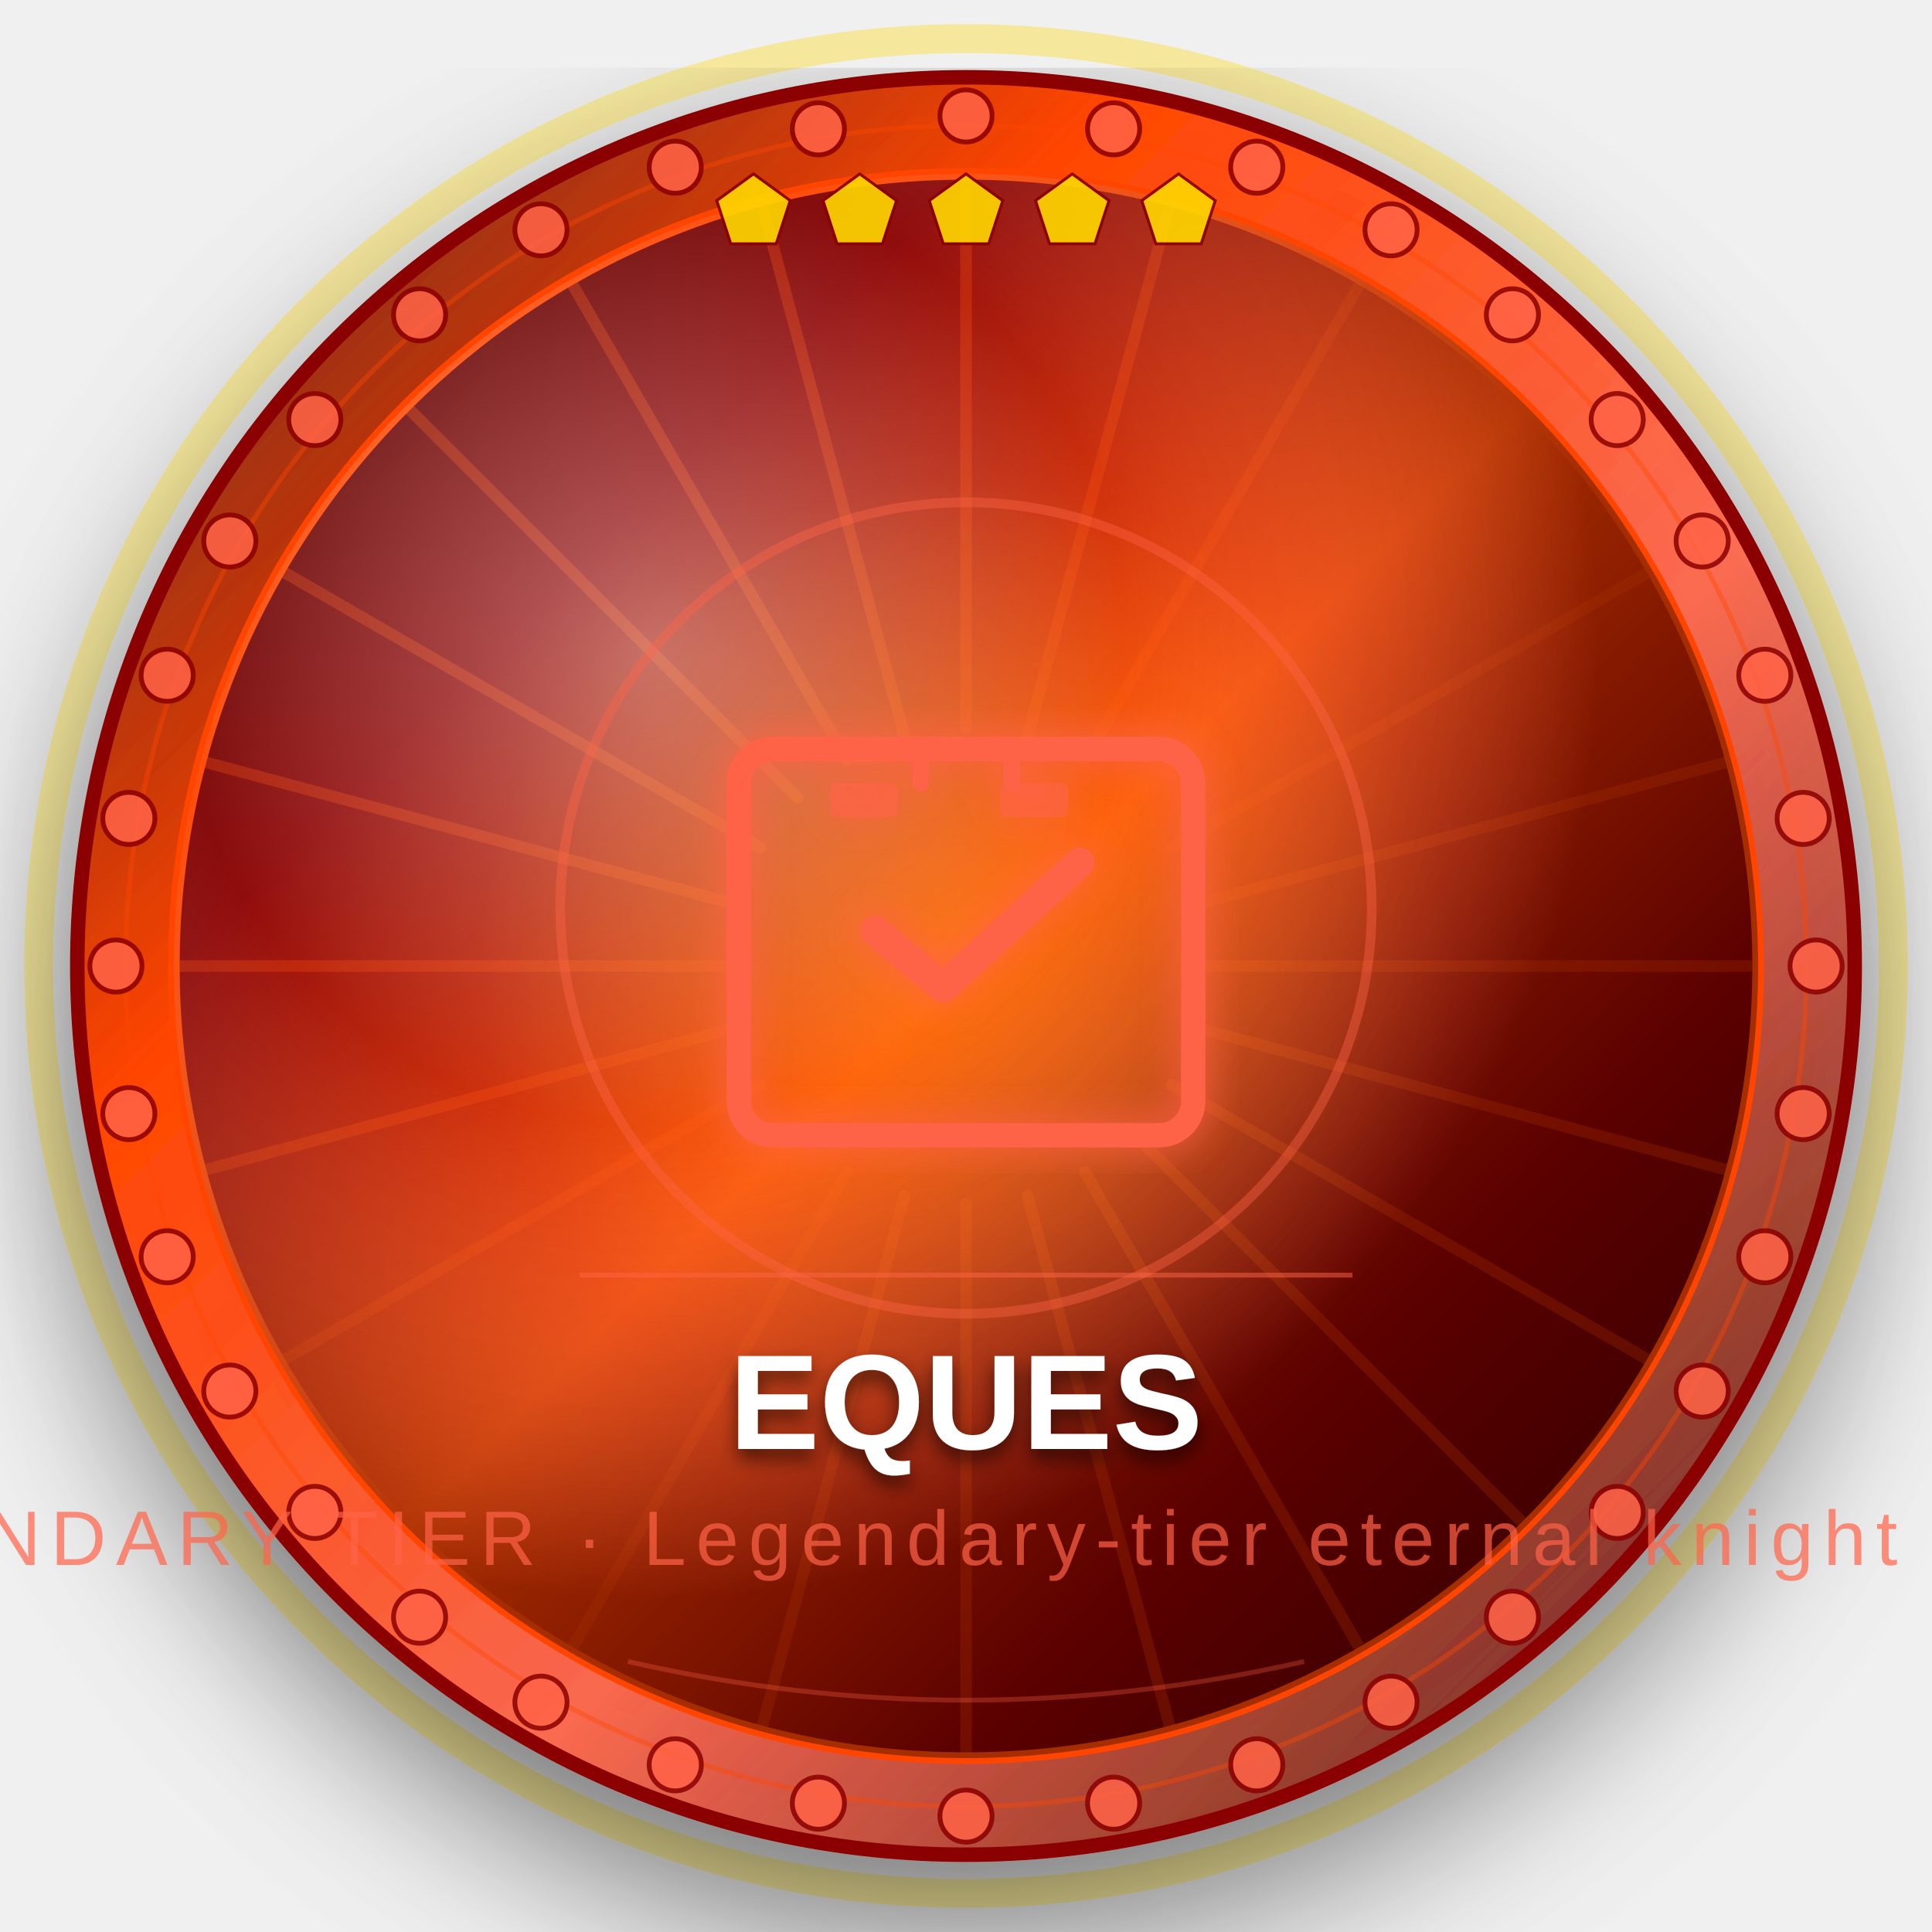
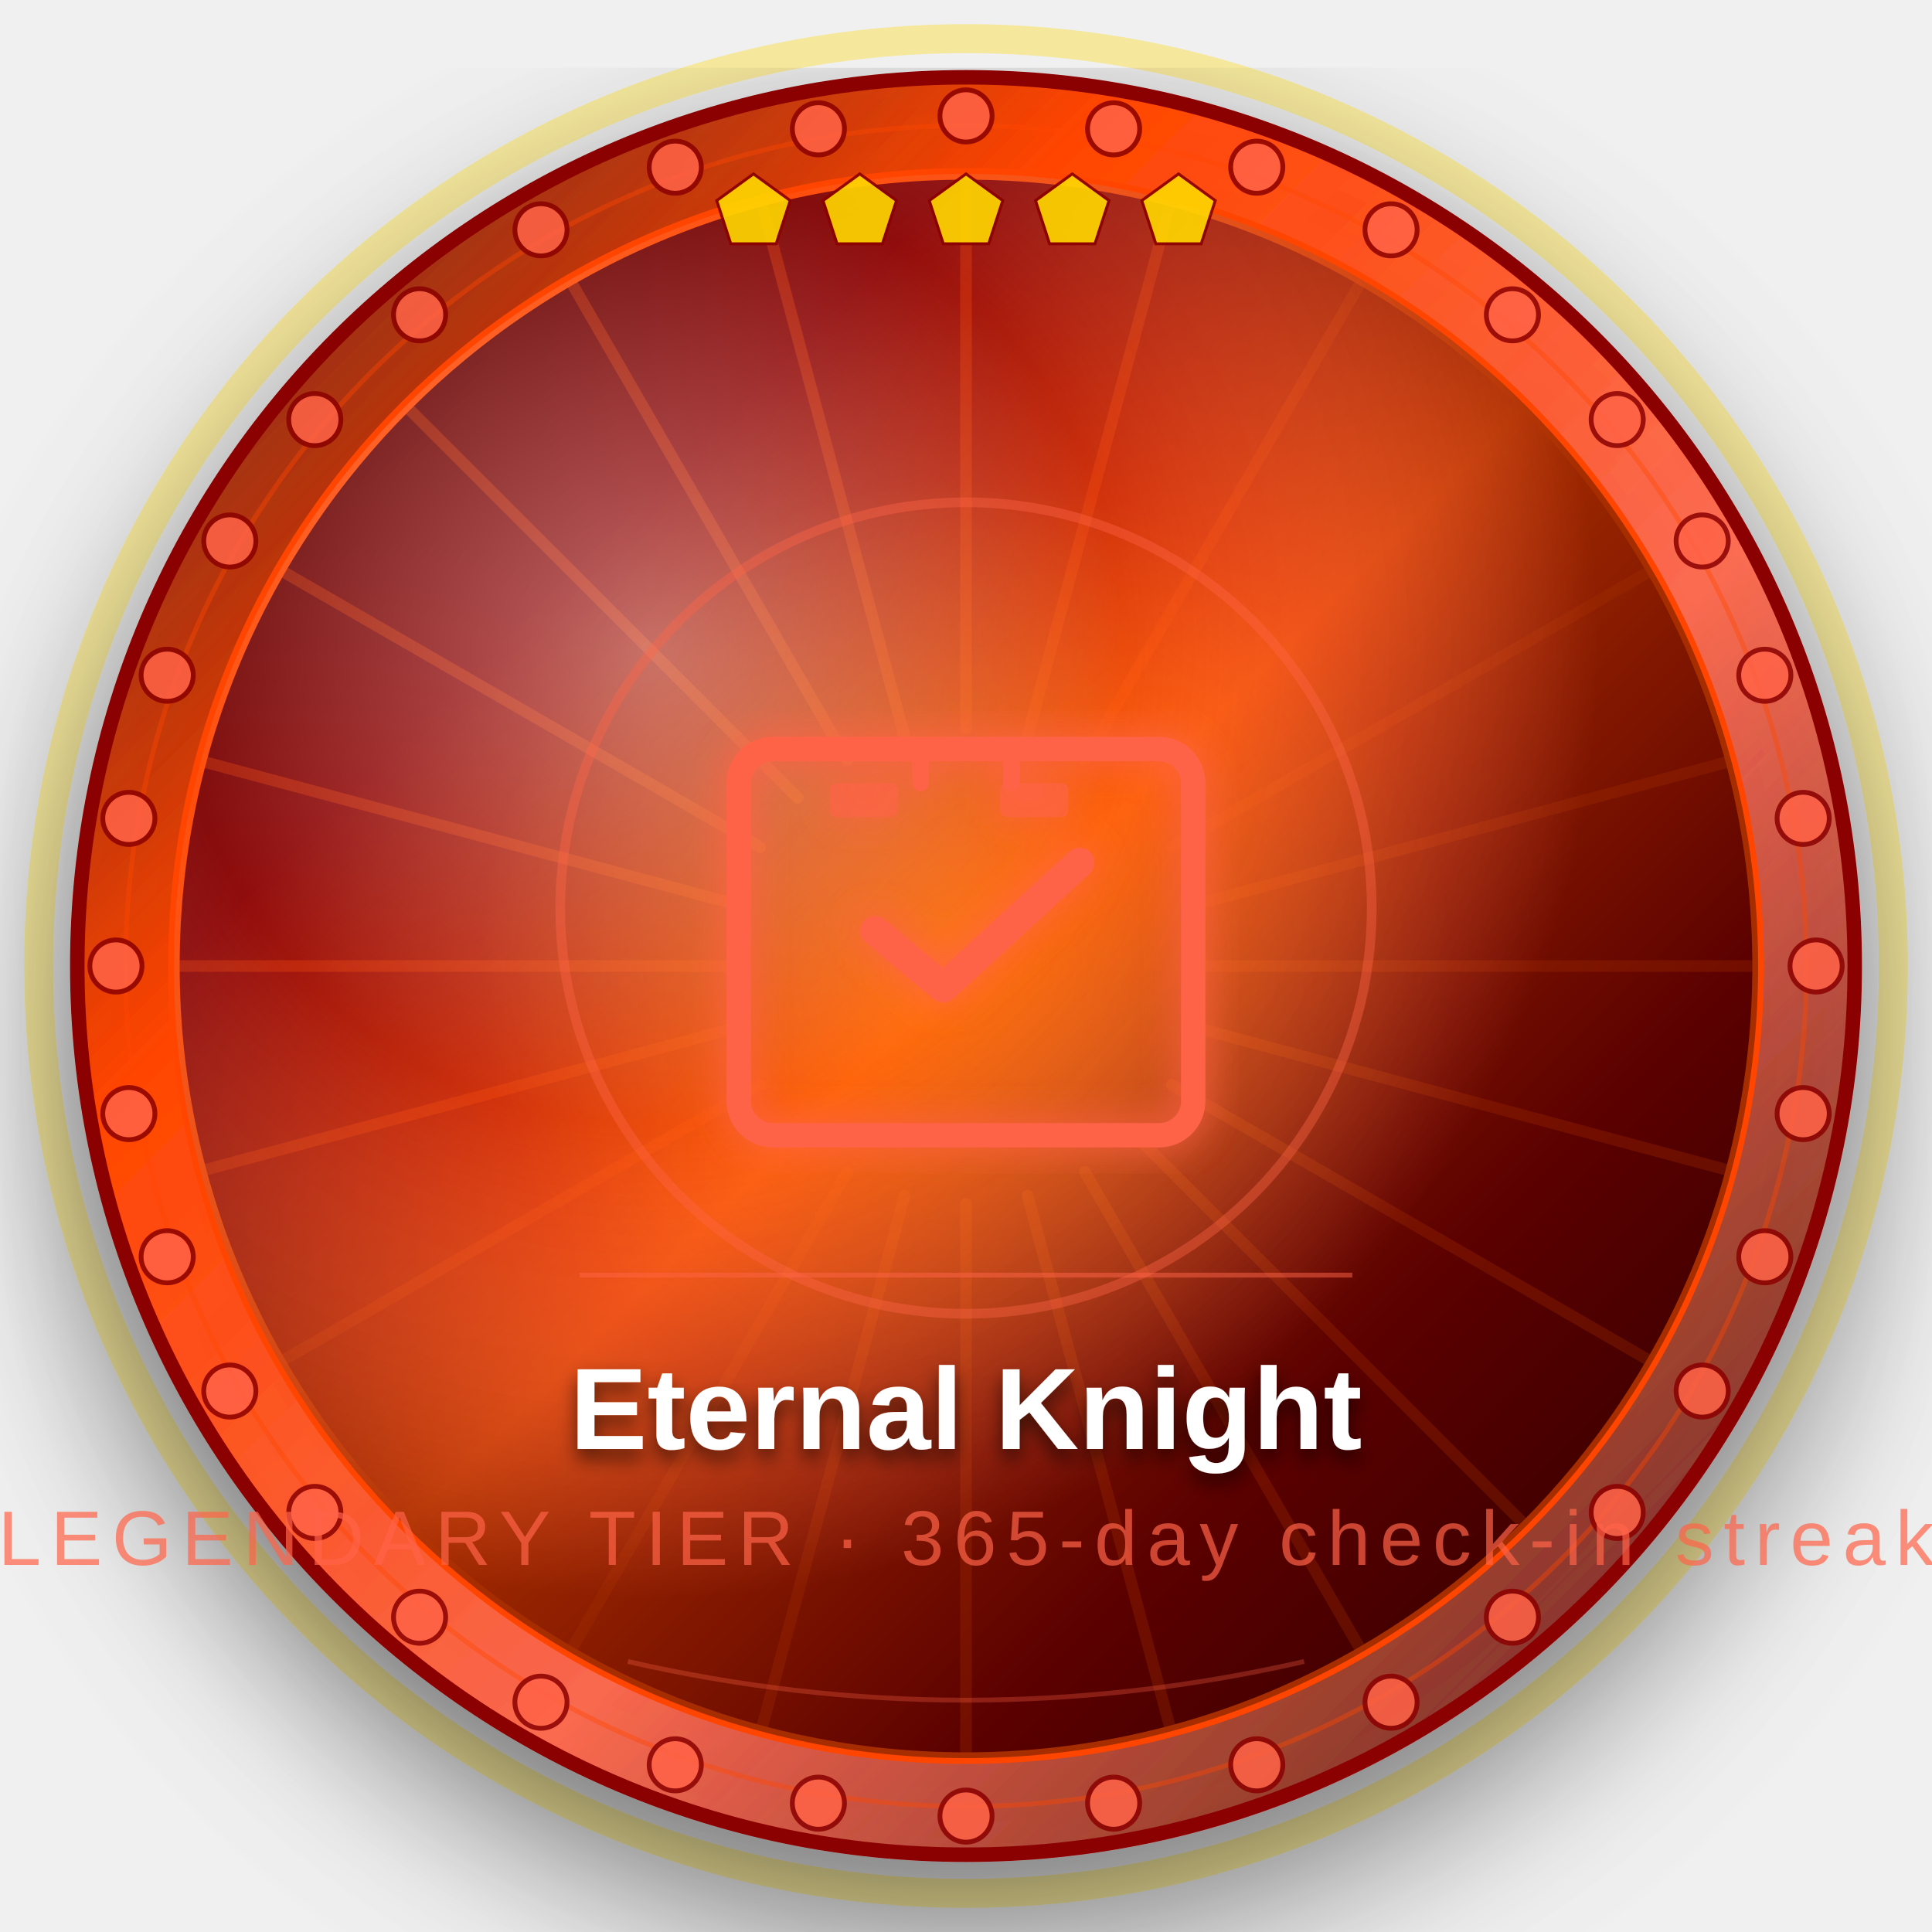
<svg xmlns="http://www.w3.org/2000/svg" viewBox="0 0 200 200" width="200" height="200">
  <defs>
    <linearGradient id="b5" x1="0%" y1="0%" x2="100%" y2="100%">
      <stop offset="0%" stop-color="#3A0000" />
      <stop offset="25%" stop-color="#8B0000" />
      <stop offset="50%" stop-color="#FF4500" />
      <stop offset="75%" stop-color="#8B0000" />
      <stop offset="100%" stop-color="#3A0000" />
    </linearGradient>
    <linearGradient id="r5" x1="0%" y1="0%" x2="100%" y2="100%">
      <stop offset="0%" stop-color="#3A0000" stop-opacity="0.8" />
      <stop offset="30%" stop-color="#FF4500" stop-opacity="1" />
      <stop offset="60%" stop-color="#FF6347" stop-opacity="0.9" />
      <stop offset="100%" stop-color="#3A0000" stop-opacity="0.8" />
    </linearGradient>
    <radialGradient id="s5" cx="30%" cy="30%" r="60%">
      <stop offset="0%" stop-color="#fff" stop-opacity="0.4" />
      <stop offset="50%" stop-color="#fff" stop-opacity="0.05" />
      <stop offset="100%" stop-color="#000" stop-opacity="0.35" />
    </radialGradient>
    <radialGradient id="c5" cx="50%" cy="50%" r="50%">
      <stop offset="0%" stop-color="#FFD700" stop-opacity="0.25" />
      <stop offset="100%" stop-color="#FFD700" stop-opacity="0" />
    </radialGradient>
    <filter id="sh5" x="-30%" y="-30%" width="160%" height="160%">
      <feDropShadow dx="0" dy="7" stdDeviation="8" flood-color="#000" flood-opacity="0.55" />
    </filter>
    <filter id="ig5">
      <feGaussianBlur stdDeviation="2" result="b" />
      <feMerge>
        <feMergeNode in="b" />
        <feMergeNode in="SourceGraphic" />
      </feMerge>
    </filter>
  </defs>
  <circle cx="100" cy="100" r="96" fill="none" stroke="#FFD700" stroke-width="3" opacity="0.35" filter="url(#sh5)" />
  <circle cx="100" cy="100" r="92" fill="url(#r5)" stroke="#8B0000" stroke-width="1.5" filter="url(#sh5)" />
  <circle cx="100" cy="100" r="87" fill="none" stroke="#FF4500" stroke-width="0.5" opacity="0.4" />
  <circle cx="100" cy="100" r="82" fill="url(#b5)" stroke="#FF4500" stroke-width="1.2" />
  <line x1="124.6" y1="100" x2="182" y2="100" stroke="#FF4500" stroke-width="1.2" opacity="0.3" stroke-linecap="round" />
  <line x1="123.762" y1="106.367" x2="179.206" y2="121.223" stroke="#FF4500" stroke-width="1.2" opacity="0.3" stroke-linecap="round" />
  <line x1="121.304" y1="112.3" x2="171.014" y2="141" stroke="#FF4500" stroke-width="1.2" opacity="0.3" stroke-linecap="round" />
  <line x1="117.395" y1="117.395" x2="157.983" y2="157.983" stroke="#FF4500" stroke-width="1.2" opacity="0.3" stroke-linecap="round" />
  <line x1="112.3" y1="121.304" x2="141" y2="171.014" stroke="#FF4500" stroke-width="1.2" opacity="0.3" stroke-linecap="round" />
  <line x1="106.367" y1="123.762" x2="121.223" y2="179.206" stroke="#FF4500" stroke-width="1.2" opacity="0.3" stroke-linecap="round" />
  <line x1="100" y1="124.6" x2="100" y2="182" stroke="#FF4500" stroke-width="1.2" opacity="0.3" stroke-linecap="round" />
  <line x1="93.633" y1="123.762" x2="78.777" y2="179.206" stroke="#FF4500" stroke-width="1.2" opacity="0.3" stroke-linecap="round" />
  <line x1="87.7" y1="121.304" x2="59" y2="171.014" stroke="#FF4500" stroke-width="1.2" opacity="0.3" stroke-linecap="round" />
  <line x1="82.605" y1="117.395" x2="42.017" y2="157.983" stroke="#FF4500" stroke-width="1.2" opacity="0.3" stroke-linecap="round" />
  <line x1="78.696" y1="112.3" x2="28.986" y2="141" stroke="#FF4500" stroke-width="1.2" opacity="0.3" stroke-linecap="round" />
  <line x1="76.238" y1="106.367" x2="20.794" y2="121.223" stroke="#FF4500" stroke-width="1.2" opacity="0.3" stroke-linecap="round" />
  <line x1="75.4" y1="100" x2="18" y2="100" stroke="#FF4500" stroke-width="1.2" opacity="0.3" stroke-linecap="round" />
  <line x1="76.238" y1="93.633" x2="20.794" y2="78.777" stroke="#FF4500" stroke-width="1.2" opacity="0.3" stroke-linecap="round" />
  <line x1="78.696" y1="87.7" x2="28.986" y2="59" stroke="#FF4500" stroke-width="1.2" opacity="0.3" stroke-linecap="round" />
  <line x1="82.605" y1="82.605" x2="42.017" y2="42.017" stroke="#FF4500" stroke-width="1.2" opacity="0.3" stroke-linecap="round" />
  <line x1="87.7" y1="78.696" x2="59" y2="28.986" stroke="#FF4500" stroke-width="1.2" opacity="0.3" stroke-linecap="round" />
  <line x1="93.633" y1="76.238" x2="78.777" y2="20.794" stroke="#FF4500" stroke-width="1.2" opacity="0.3" stroke-linecap="round" />
  <line x1="100" y1="75.4" x2="100" y2="18" stroke="#FF4500" stroke-width="1.2" opacity="0.3" stroke-linecap="round" />
  <line x1="106.367" y1="76.238" x2="121.223" y2="20.794" stroke="#FF4500" stroke-width="1.2" opacity="0.3" stroke-linecap="round" />
  <line x1="112.3" y1="78.696" x2="141" y2="28.986" stroke="#FF4500" stroke-width="1.2" opacity="0.3" stroke-linecap="round" />
  <line x1="117.395" y1="82.605" x2="157.983" y2="42.017" stroke="#FF4500" stroke-width="1.2" opacity="0.3" stroke-linecap="round" />
  <line x1="121.304" y1="87.7" x2="171.014" y2="59" stroke="#FF4500" stroke-width="1.2" opacity="0.3" stroke-linecap="round" />
  <line x1="123.762" y1="93.633" x2="179.206" y2="78.777" stroke="#FF4500" stroke-width="1.2" opacity="0.3" stroke-linecap="round" />
  <circle cx="100" cy="100" r="50" fill="url(#c5)" />
  <circle cx="100" cy="100" r="82" fill="url(#s5)" />
  <circle cx="100" cy="12" r="2.7" fill="#FF6347" stroke="#8B0000" stroke-width="0.5" opacity="0.85" />
  <circle cx="115.281" cy="13.337" r="2.7" fill="#FF6347" stroke="#8B0000" stroke-width="0.5" opacity="0.85" />
  <circle cx="130.098" cy="17.307" r="2.7" fill="#FF6347" stroke="#8B0000" stroke-width="0.5" opacity="0.85" />
  <circle cx="144" cy="23.79" r="2.7" fill="#FF6347" stroke="#8B0000" stroke-width="0.5" opacity="0.85" />
  <circle cx="156.565" cy="32.588" r="2.7" fill="#FF6347" stroke="#8B0000" stroke-width="0.5" opacity="0.85" />
  <circle cx="167.412" cy="43.435" r="2.7" fill="#FF6347" stroke="#8B0000" stroke-width="0.5" opacity="0.85" />
  <circle cx="176.21" cy="56" r="2.7" fill="#FF6347" stroke="#8B0000" stroke-width="0.5" opacity="0.85" />
  <circle cx="182.693" cy="69.902" r="2.7" fill="#FF6347" stroke="#8B0000" stroke-width="0.5" opacity="0.85" />
  <circle cx="186.663" cy="84.719" r="2.7" fill="#FF6347" stroke="#8B0000" stroke-width="0.5" opacity="0.85" />
  <circle cx="188" cy="100" r="2.7" fill="#FF6347" stroke="#8B0000" stroke-width="0.5" opacity="0.85" />
  <circle cx="186.663" cy="115.281" r="2.7" fill="#FF6347" stroke="#8B0000" stroke-width="0.5" opacity="0.85" />
  <circle cx="182.693" cy="130.098" r="2.7" fill="#FF6347" stroke="#8B0000" stroke-width="0.5" opacity="0.85" />
  <circle cx="176.21" cy="144" r="2.7" fill="#FF6347" stroke="#8B0000" stroke-width="0.5" opacity="0.85" />
  <circle cx="167.412" cy="156.565" r="2.7" fill="#FF6347" stroke="#8B0000" stroke-width="0.5" opacity="0.85" />
  <circle cx="156.565" cy="167.412" r="2.7" fill="#FF6347" stroke="#8B0000" stroke-width="0.5" opacity="0.85" />
  <circle cx="144" cy="176.21" r="2.7" fill="#FF6347" stroke="#8B0000" stroke-width="0.5" opacity="0.85" />
  <circle cx="130.098" cy="182.693" r="2.7" fill="#FF6347" stroke="#8B0000" stroke-width="0.5" opacity="0.85" />
  <circle cx="115.281" cy="186.663" r="2.7" fill="#FF6347" stroke="#8B0000" stroke-width="0.5" opacity="0.85" />
  <circle cx="100" cy="188" r="2.7" fill="#FF6347" stroke="#8B0000" stroke-width="0.5" opacity="0.85" />
  <circle cx="84.719" cy="186.663" r="2.7" fill="#FF6347" stroke="#8B0000" stroke-width="0.5" opacity="0.85" />
  <circle cx="69.902" cy="182.693" r="2.7" fill="#FF6347" stroke="#8B0000" stroke-width="0.5" opacity="0.85" />
  <circle cx="56" cy="176.21" r="2.7" fill="#FF6347" stroke="#8B0000" stroke-width="0.5" opacity="0.85" />
  <circle cx="43.435" cy="167.412" r="2.7" fill="#FF6347" stroke="#8B0000" stroke-width="0.5" opacity="0.85" />
  <circle cx="32.588" cy="156.565" r="2.7" fill="#FF6347" stroke="#8B0000" stroke-width="0.5" opacity="0.85" />
  <circle cx="23.79" cy="144" r="2.7" fill="#FF6347" stroke="#8B0000" stroke-width="0.5" opacity="0.85" />
  <circle cx="17.307" cy="130.098" r="2.7" fill="#FF6347" stroke="#8B0000" stroke-width="0.5" opacity="0.85" />
  <circle cx="13.337" cy="115.281" r="2.7" fill="#FF6347" stroke="#8B0000" stroke-width="0.5" opacity="0.85" />
  <circle cx="12" cy="100" r="2.7" fill="#FF6347" stroke="#8B0000" stroke-width="0.5" opacity="0.85" />
  <circle cx="13.337" cy="84.719" r="2.7" fill="#FF6347" stroke="#8B0000" stroke-width="0.5" opacity="0.85" />
  <circle cx="17.307" cy="69.902" r="2.7" fill="#FF6347" stroke="#8B0000" stroke-width="0.5" opacity="0.85" />
  <circle cx="23.79" cy="56" r="2.7" fill="#FF6347" stroke="#8B0000" stroke-width="0.5" opacity="0.85" />
  <circle cx="32.588" cy="43.435" r="2.7" fill="#FF6347" stroke="#8B0000" stroke-width="0.5" opacity="0.85" />
  <circle cx="43.435" cy="32.588" r="2.7" fill="#FF6347" stroke="#8B0000" stroke-width="0.5" opacity="0.85" />
  <circle cx="56" cy="23.79" r="2.7" fill="#FF6347" stroke="#8B0000" stroke-width="0.5" opacity="0.85" />
  <circle cx="69.902" cy="17.307" r="2.7" fill="#FF6347" stroke="#8B0000" stroke-width="0.5" opacity="0.85" />
  <circle cx="84.719" cy="13.337" r="2.7" fill="#FF6347" stroke="#8B0000" stroke-width="0.5" opacity="0.85" />
  <polygon points="78,18 81.804,20.764 80.351,25.236 75.649,25.236 74.196,20.764" fill="#FFD700" stroke="#8B0000" stroke-width="0.3" opacity="0.9" />
  <polygon points="89,18 92.804,20.764 91.351,25.236 86.649,25.236 85.196,20.764" fill="#FFD700" stroke="#8B0000" stroke-width="0.3" opacity="0.9" />
  <polygon points="100,18 103.804,20.764 102.351,25.236 97.649,25.236 96.196,20.764" fill="#FFD700" stroke="#8B0000" stroke-width="0.3" opacity="0.9" />
  <polygon points="111,18 114.804,20.764 113.351,25.236 108.649,25.236 107.196,20.764" fill="#FFD700" stroke="#8B0000" stroke-width="0.3" opacity="0.9" />
  <polygon points="122,18 125.804,20.764 124.351,25.236 119.649,25.236 118.196,20.764" fill="#FFD700" stroke="#8B0000" stroke-width="0.3" opacity="0.9" />
  <circle cx="100" cy="94" r="42" fill="none" stroke="#FF6347" stroke-width="1" opacity="0.4" />
  <g filter="url(#ig5)">
    <g transform="translate(100,94)">
      <rect x="-23.52" y="-16.464" width="47.04" height="39.984" rx="3.528" fill="none" stroke="#FF6347" stroke-width="2.52" />
      <rect x="-14.112" y="-12.936" width="7.056" height="3.528" rx="0.706" fill="#FF6347" opacity="0.6" />
      <rect x="3.528" y="-12.936" width="7.056" height="3.528" rx="0.706" fill="#FF6347" opacity="0.6" />
      <line x1="-4.704" y1="-12.936" x2="-4.704" y2="-16.464" stroke="#FF6347" stroke-width="1.68" stroke-linecap="round" />
      <line x1="4.704" y1="-12.936" x2="4.704" y2="-16.464" stroke="#FF6347" stroke-width="1.68" stroke-linecap="round" />
      <polyline points="-9.408,2.352 -2.352,8.232 11.76,-4.704" fill="none" stroke="#FF6347" stroke-width="3.08" stroke-linecap="round" stroke-linejoin="round" />
    </g>
  </g>
  <line x1="60" y1="132" x2="140" y2="132" stroke="#FF6347" stroke-width="0.5" opacity="0.5" />
-   <text x="100" y="150" text-anchor="middle" font-size="14" font-weight="bold" fill="#fff" font-family="Arial,sans-serif" filter="drop-shadow(0 1px 1px rgba(0,0,0,0.6))">EQUES</text>
-   <text x="100" y="162" text-anchor="middle" font-size="8" fill="#FF6347" opacity="0.7" font-family="Arial,sans-serif" letter-spacing="1">LEGENDARY TIER · Legendary-tier eternal knight badge</text>
+   <text x="100" y="150" text-anchor="middle" font-size="12" font-weight="bold" fill="#fff" font-family="Arial,sans-serif" filter="drop-shadow(0 1px 1px rgba(0,0,0,0.6))">Eternal Knight</text>
+   <text x="100" y="162" text-anchor="middle" font-size="8" fill="#FF6347" opacity="0.7" font-family="Arial,sans-serif" letter-spacing="1">LEGENDARY TIER · 365-day check-in streak</text>
  <path d="M65 172 Q100 180 135 172" fill="none" stroke="#FF6347" stroke-width="0.5" opacity="0.3" />
</svg>
